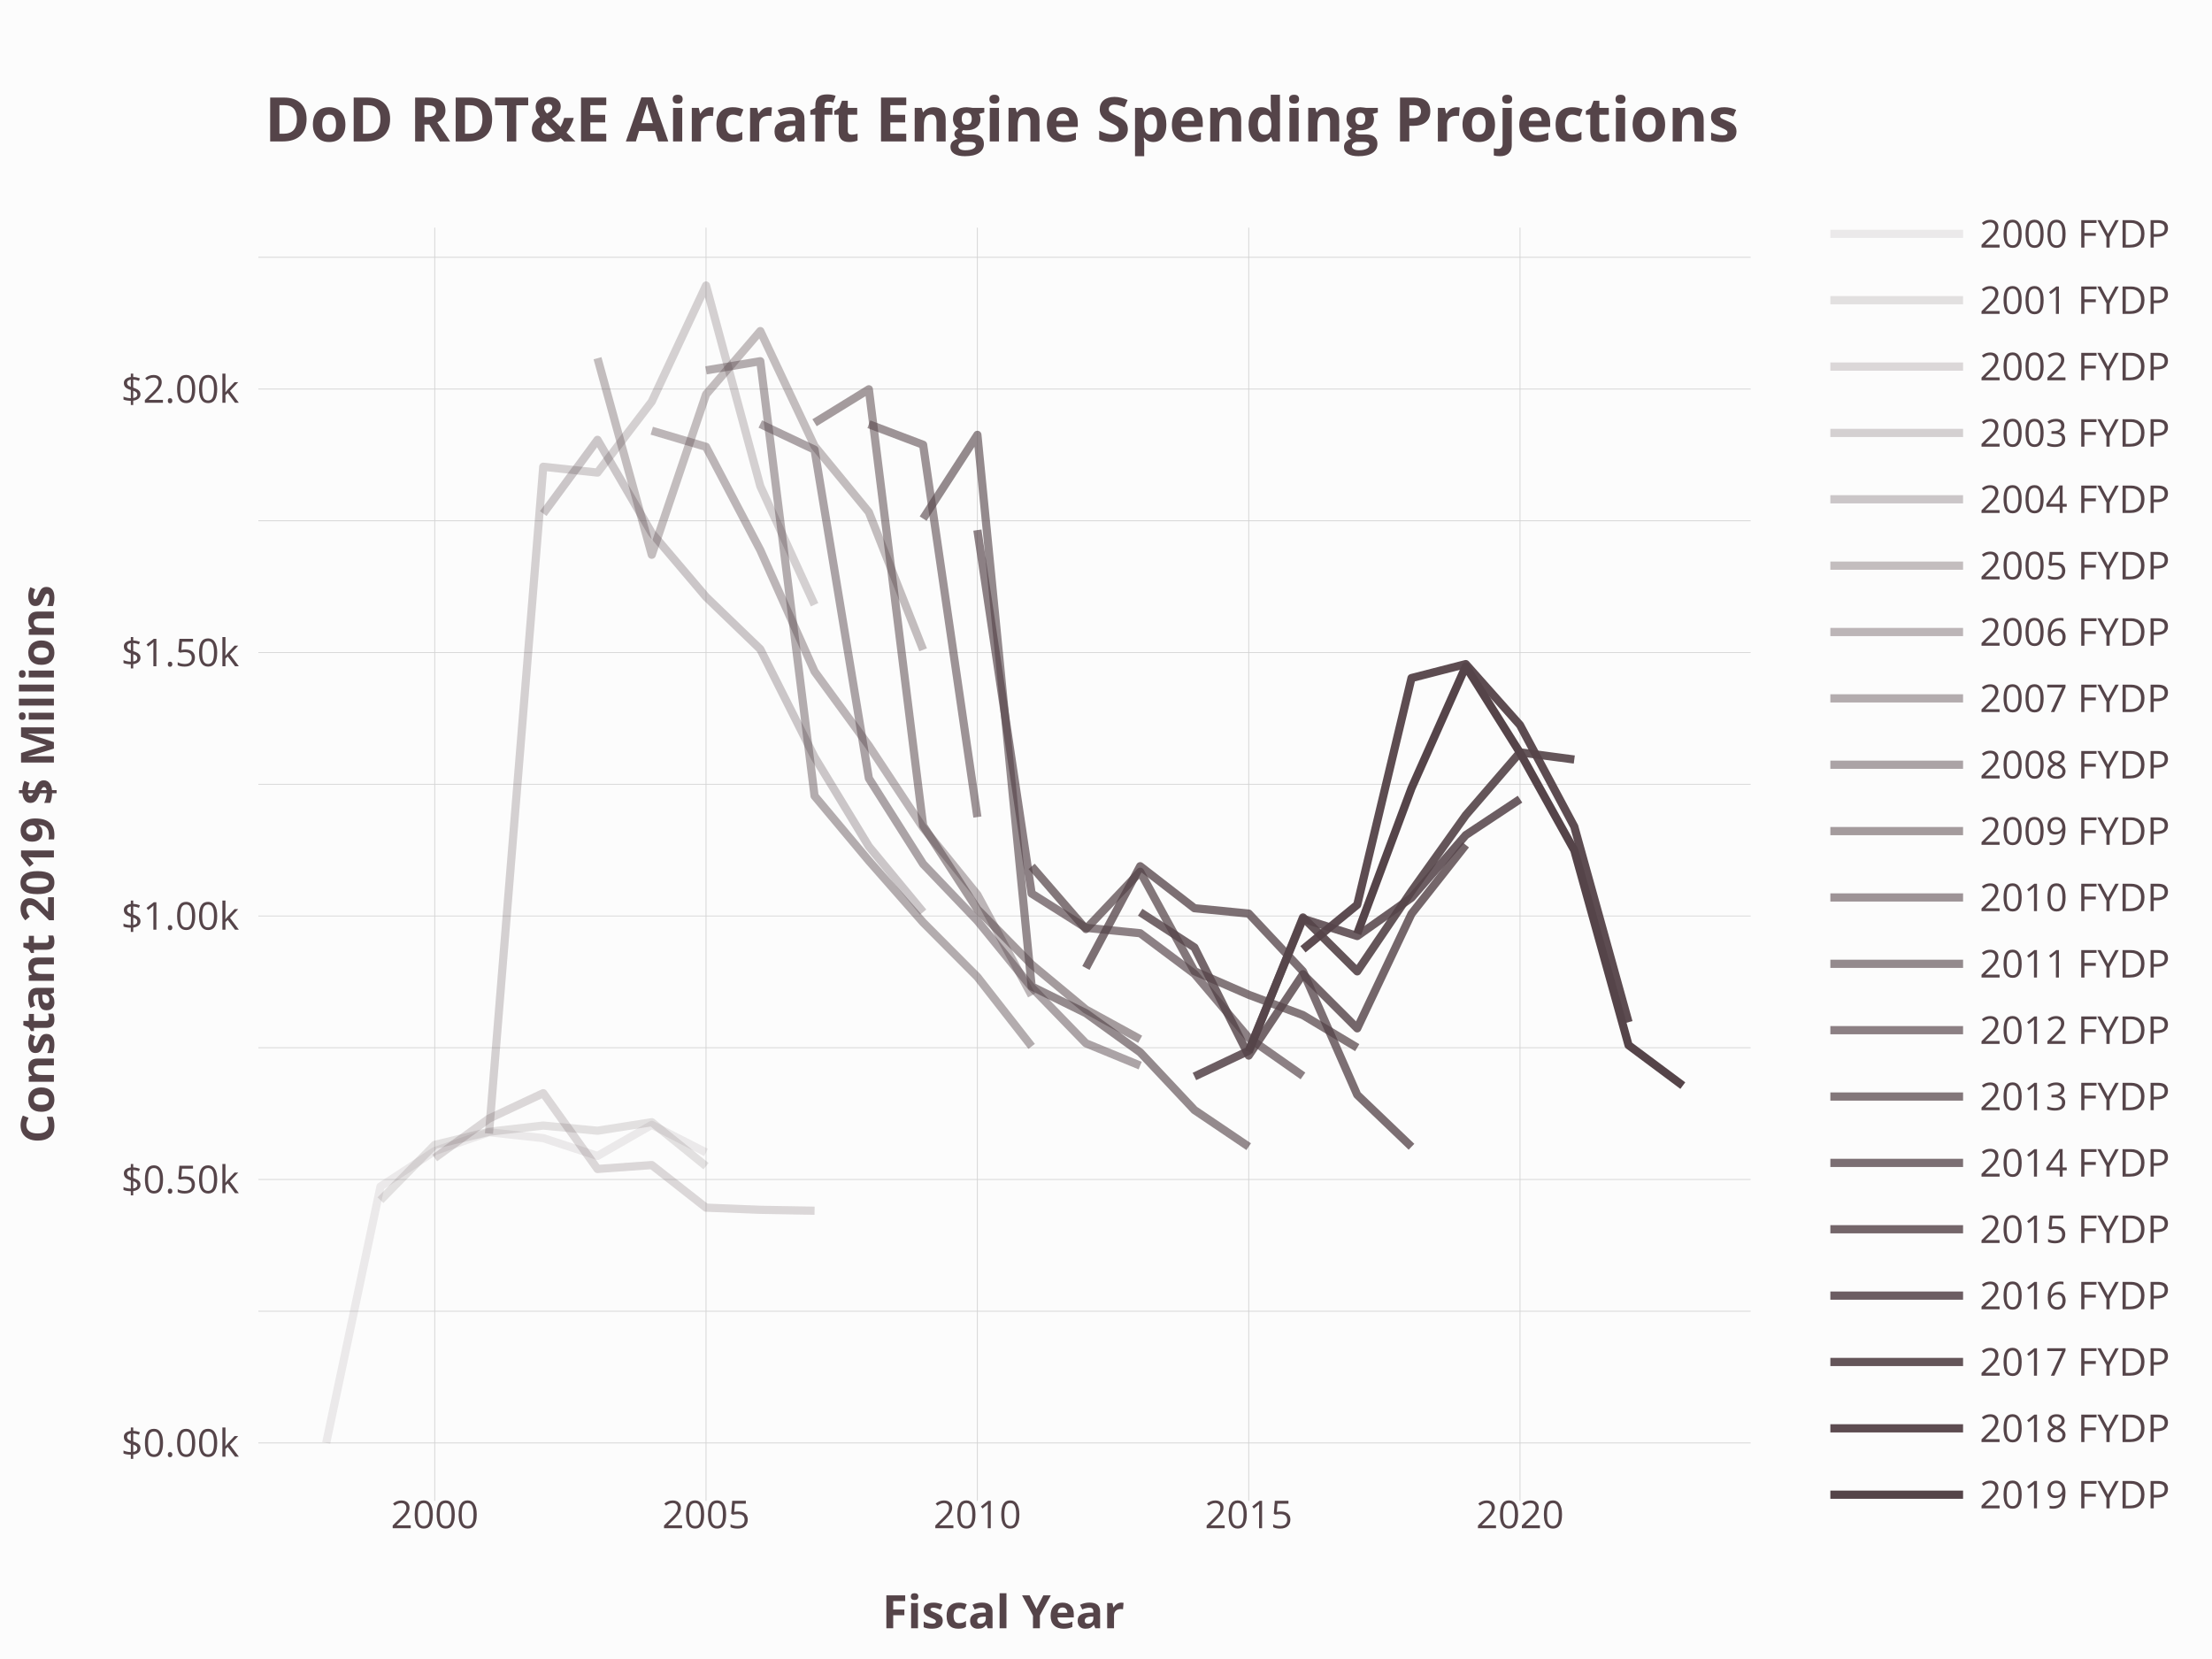
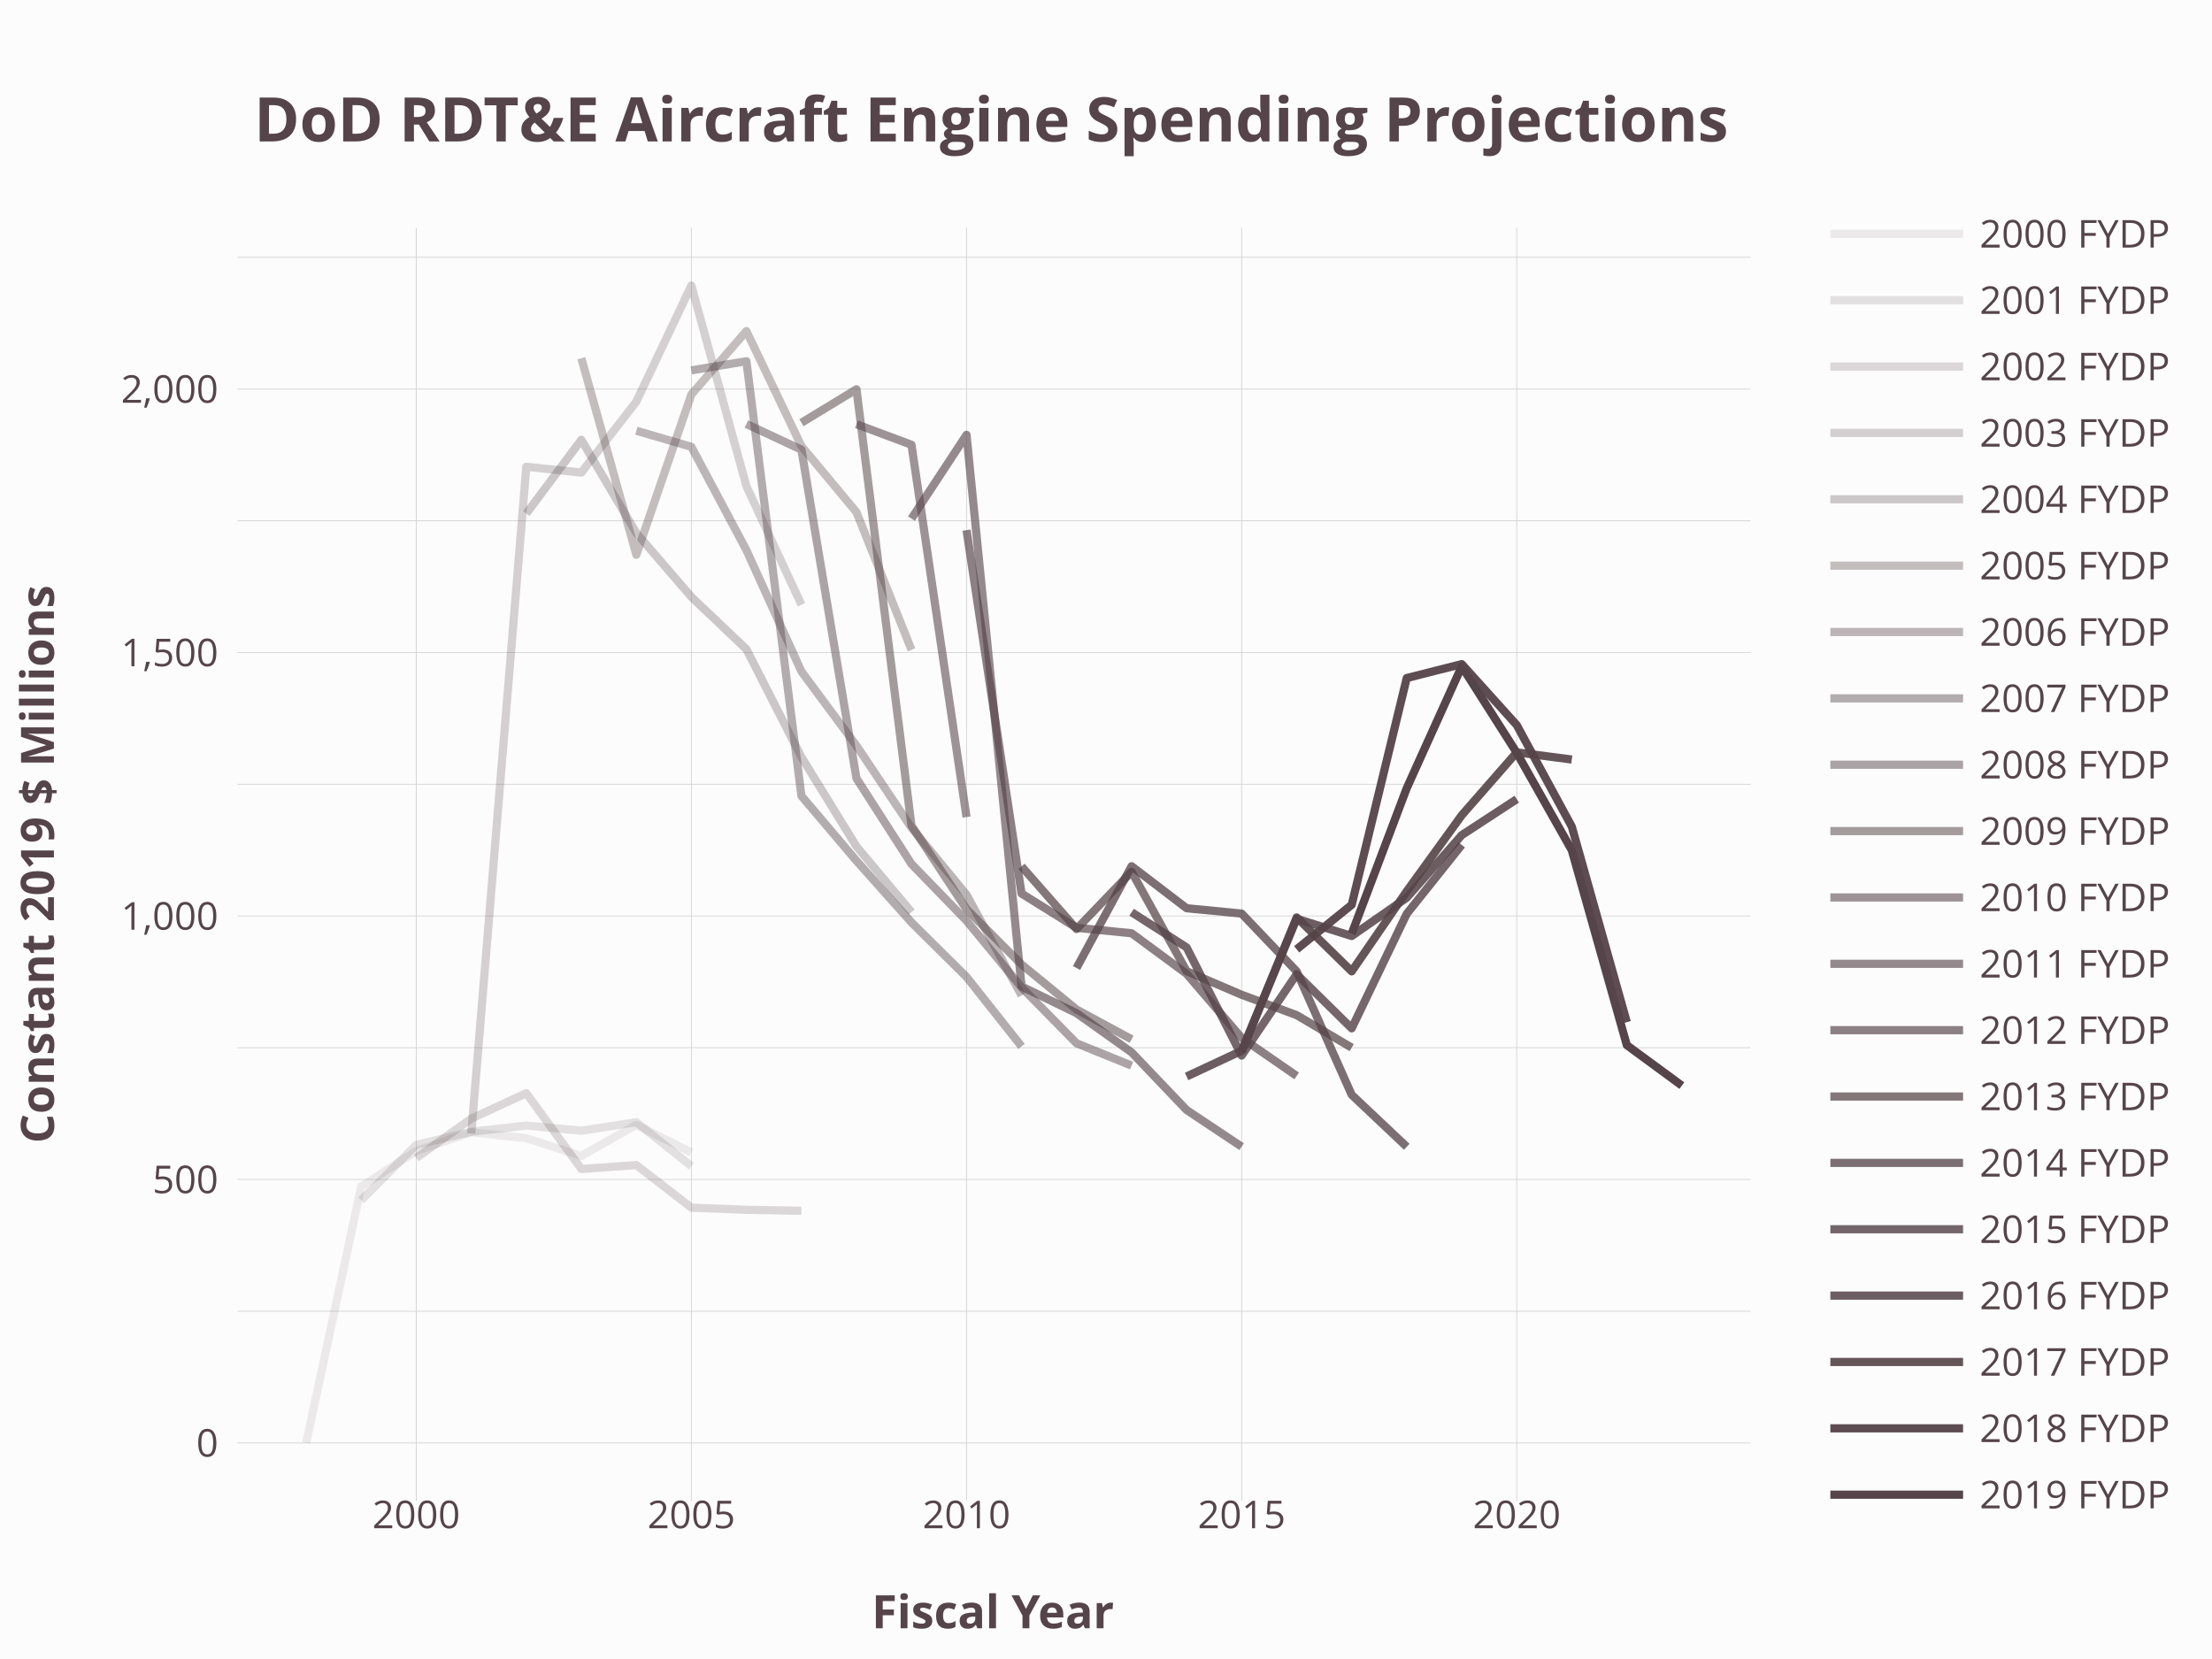
<svg xmlns="http://www.w3.org/2000/svg" viewBox="0 0 576.00 432.00">
  <defs>
    <style type="text/css">
    line, polyline, path, rect, circle {
      fill: none;
      stroke: #000000;
      stroke-linecap: round;
      stroke-linejoin: round;
      stroke-miterlimit: 10.00;
    }
  </style>
  </defs>
  <rect width="100%" height="100%" style="stroke: none; fill: #FFFFFF;" />
  <rect x="0.00" y="0.00" width="576.00" height="432.00" style="stroke-width: 1.07; stroke: #FCFCFC; fill: #FCFCFC;" />
  <defs>
-     <clipPath id="cpNjcuMjc5N3w0NTUuODYyfDM5MC44MTF8NTkuMjgzMQ==">
-       <rect x="67.28" y="59.28" width="388.58" height="331.53" />
+     <clipPath id="cpNjEuODIwN3w0NTUuODYyfDM5MC44MTF8NTkuMjgzMQ==">
+       <rect x="61.82" y="59.28" width="394.04" height="331.53" />
    </clipPath>
  </defs>
-   <rect x="67.28" y="59.28" width="388.58" height="331.53" style="stroke-width: 1.07; stroke: #FCFCFC; fill: #FCFCFC;" clip-path="url(#cpNjcuMjc5N3w0NTUuODYyfDM5MC44MTF8NTkuMjgzMQ==)" />
-   <polyline points="67.28,341.44 455.86,341.44 " style="stroke-width: 0.21; stroke: #D3D3D3; stroke-linecap: butt;" clip-path="url(#cpNjcuMjc5N3w0NTUuODYyfDM5MC44MTF8NTkuMjgzMQ==)" />
-   <polyline points="67.28,272.83 455.86,272.83 " style="stroke-width: 0.21; stroke: #D3D3D3; stroke-linecap: butt;" clip-path="url(#cpNjcuMjc5N3w0NTUuODYyfDM5MC44MTF8NTkuMjgzMQ==)" />
-   <polyline points="67.28,204.22 455.86,204.22 " style="stroke-width: 0.21; stroke: #D3D3D3; stroke-linecap: butt;" clip-path="url(#cpNjcuMjc5N3w0NTUuODYyfDM5MC44MTF8NTkuMjgzMQ==)" />
-   <polyline points="67.28,135.61 455.86,135.61 " style="stroke-width: 0.21; stroke: #D3D3D3; stroke-linecap: butt;" clip-path="url(#cpNjcuMjc5N3w0NTUuODYyfDM5MC44MTF8NTkuMjgzMQ==)" />
-   <polyline points="67.28,67.00 455.86,67.00 " style="stroke-width: 0.21; stroke: #D3D3D3; stroke-linecap: butt;" clip-path="url(#cpNjcuMjc5N3w0NTUuODYyfDM5MC44MTF8NTkuMjgzMQ==)" />
-   <polyline points="67.28,375.74 455.86,375.74 " style="stroke-width: 0.21; stroke: #D3D3D3; stroke-linecap: butt;" clip-path="url(#cpNjcuMjc5N3w0NTUuODYyfDM5MC44MTF8NTkuMjgzMQ==)" />
-   <polyline points="67.28,307.13 455.86,307.13 " style="stroke-width: 0.21; stroke: #D3D3D3; stroke-linecap: butt;" clip-path="url(#cpNjcuMjc5N3w0NTUuODYyfDM5MC44MTF8NTkuMjgzMQ==)" />
-   <polyline points="67.28,238.52 455.86,238.52 " style="stroke-width: 0.21; stroke: #D3D3D3; stroke-linecap: butt;" clip-path="url(#cpNjcuMjc5N3w0NTUuODYyfDM5MC44MTF8NTkuMjgzMQ==)" />
-   <polyline points="67.28,169.92 455.86,169.92 " style="stroke-width: 0.21; stroke: #D3D3D3; stroke-linecap: butt;" clip-path="url(#cpNjcuMjc5N3w0NTUuODYyfDM5MC44MTF8NTkuMjgzMQ==)" />
-   <polyline points="67.28,101.31 455.86,101.31 " style="stroke-width: 0.21; stroke: #D3D3D3; stroke-linecap: butt;" clip-path="url(#cpNjcuMjc5N3w0NTUuODYyfDM5MC44MTF8NTkuMjgzMQ==)" />
-   <polyline points="113.20,390.81 113.20,59.28 " style="stroke-width: 0.21; stroke: #D3D3D3; stroke-linecap: butt;" clip-path="url(#cpNjcuMjc5N3w0NTUuODYyfDM5MC44MTF8NTkuMjgzMQ==)" />
-   <polyline points="183.85,390.81 183.85,59.28 " style="stroke-width: 0.21; stroke: #D3D3D3; stroke-linecap: butt;" clip-path="url(#cpNjcuMjc5N3w0NTUuODYyfDM5MC44MTF8NTkuMjgzMQ==)" />
-   <polyline points="254.51,390.81 254.51,59.28 " style="stroke-width: 0.21; stroke: #D3D3D3; stroke-linecap: butt;" clip-path="url(#cpNjcuMjc5N3w0NTUuODYyfDM5MC44MTF8NTkuMjgzMQ==)" />
-   <polyline points="325.16,390.81 325.16,59.28 " style="stroke-width: 0.21; stroke: #D3D3D3; stroke-linecap: butt;" clip-path="url(#cpNjcuMjc5N3w0NTUuODYyfDM5MC44MTF8NTkuMjgzMQ==)" />
-   <polyline points="395.81,390.81 395.81,59.28 " style="stroke-width: 0.21; stroke: #D3D3D3; stroke-linecap: butt;" clip-path="url(#cpNjcuMjc5N3w0NTUuODYyfDM5MC44MTF8NTkuMjgzMQ==)" />
-   <polyline points="84.94,375.74 99.07,308.98 113.20,299.72 127.33,294.83 141.46,296.37 155.59,301.00 169.72,292.90 183.85,300.09 " style="stroke-width: 2.13; stroke: #554449; stroke-opacity: 0.10; stroke-linecap: butt;" clip-path="url(#cpNjcuMjc5N3w0NTUuODYyfDM5MC44MTF8NTkuMjgzMQ==)" />
-   <polyline points="99.07,312.53 113.20,298.12 127.33,294.71 141.46,293.09 155.59,294.44 169.72,292.22 183.85,303.67 " style="stroke-width: 2.13; stroke: #554449; stroke-opacity: 0.15; stroke-linecap: butt;" clip-path="url(#cpNjcuMjc5N3w0NTUuODYyfDM5MC44MTF8NTkuMjgzMQ==)" />
-   <polyline points="113.20,301.53 127.33,291.28 141.46,284.66 155.59,304.40 169.72,303.38 183.85,314.47 197.98,315.03 212.11,315.27 " style="stroke-width: 2.13; stroke: #554449; stroke-opacity: 0.20; stroke-linecap: butt;" clip-path="url(#cpNjcuMjc5N3w0NTUuODYyfDM5MC44MTF8NTkuMjgzMQ==)" />
-   <polyline points="127.33,295.18 141.46,121.54 155.59,123.06 169.72,104.57 183.85,74.35 197.98,126.59 212.11,157.47 " style="stroke-width: 2.13; stroke: #554449; stroke-opacity: 0.24; stroke-linecap: butt;" clip-path="url(#cpNjcuMjc5N3w0NTUuODYyfDM5MC44MTF8NTkuMjgzMQ==)" />
-   <polyline points="141.46,133.73 155.59,114.53 169.72,138.80 183.85,155.43 197.98,169.05 212.11,197.14 226.25,220.41 240.38,237.51 " style="stroke-width: 2.13; stroke: #554449; stroke-opacity: 0.29; stroke-linecap: butt;" clip-path="url(#cpNjcuMjc5N3w0NTUuODYyfDM5MC44MTF8NTkuMjgzMQ==)" />
-   <polyline points="155.59,93.28 169.72,144.46 183.85,102.70 197.98,86.21 212.11,116.16 226.25,133.37 240.38,169.21 " style="stroke-width: 2.13; stroke: #554449; stroke-opacity: 0.34; stroke-linecap: butt;" clip-path="url(#cpNjcuMjc5N3w0NTUuODYyfDM5MC44MTF8NTkuMjgzMQ==)" />
-   <polyline points="169.72,112.16 183.85,116.35 197.98,143.25 212.11,174.85 226.25,194.18 240.38,215.54 254.51,232.99 268.64,259.21 " style="stroke-width: 2.13; stroke: #554449; stroke-opacity: 0.38; stroke-linecap: butt;" clip-path="url(#cpNjcuMjc5N3w0NTUuODYyfDM5MC44MTF8NTkuMjgzMQ==)" />
-   <polyline points="183.85,96.44 197.98,94.06 212.11,207.26 226.25,224.15 240.38,240.20 254.51,254.39 268.64,272.48 " style="stroke-width: 2.13; stroke: #554449; stroke-opacity: 0.43; stroke-linecap: butt;" clip-path="url(#cpNjcuMjc5N3w0NTUuODYyfDM5MC44MTF8NTkuMjgzMQ==)" />
-   <polyline points="197.98,110.41 212.11,117.10 226.25,202.68 240.38,224.98 254.51,239.76 268.64,257.10 282.77,271.67 296.90,277.48 " style="stroke-width: 2.13; stroke: #554449; stroke-opacity: 0.48; stroke-linecap: butt;" clip-path="url(#cpNjcuMjc5N3w0NTUuODYyfDM5MC44MTF8NTkuMjgzMQ==)" />
-   <polyline points="212.11,110.08 226.25,101.37 240.38,214.99 254.51,236.77 268.64,251.15 282.77,262.88 296.90,270.63 " style="stroke-width: 2.13; stroke: #554449; stroke-opacity: 0.53; stroke-linecap: butt;" clip-path="url(#cpNjcuMjc5N3w0NTUuODYyfDM5MC44MTF8NTkuMjgzMQ==)" />
-   <polyline points="226.25,110.47 240.38,115.82 254.51,212.76 " style="stroke-width: 2.13; stroke: #554449; stroke-opacity: 0.57; stroke-linecap: butt;" clip-path="url(#cpNjcuMjc5N3w0NTUuODYyfDM5MC44MTF8NTkuMjgzMQ==)" />
-   <polyline points="240.38,135.05 254.51,113.23 268.64,256.86 282.77,263.83 296.90,274.02 311.03,289.05 325.16,298.59 " style="stroke-width: 2.13; stroke: #554449; stroke-opacity: 0.62; stroke-linecap: butt;" clip-path="url(#cpNjcuMjc5N3w0NTUuODYyfDM5MC44MTF8NTkuMjgzMQ==)" />
-   <polyline points="254.51,138.04 268.64,232.68 282.77,241.60 296.90,243.01 311.03,253.58 325.16,270.26 339.29,280.17 " style="stroke-width: 2.13; stroke: #554449; stroke-opacity: 0.67; stroke-linecap: butt;" clip-path="url(#cpNjcuMjc5N3w0NTUuODYyfDM5MC44MTF8NTkuMjgzMQ==)" />
-   <polyline points="268.64,225.61 282.77,241.92 296.90,227.00 311.03,252.89 325.16,259.04 339.29,264.34 353.42,272.81 " style="stroke-width: 2.13; stroke: #554449; stroke-opacity: 0.72; stroke-linecap: butt;" clip-path="url(#cpNjcuMjc5N3w0NTUuODYyfDM5MC44MTF8NTkuMjgzMQ==)" />
-   <polyline points="282.77,252.06 296.90,225.56 311.03,236.50 325.16,237.89 339.29,252.94 353.42,285.09 367.55,298.62 " style="stroke-width: 2.13; stroke: #554449; stroke-opacity: 0.76; stroke-linecap: butt;" clip-path="url(#cpNjcuMjc5N3w0NTUuODYyfDM5MC44MTF8NTkuMjgzMQ==)" />
-   <polyline points="296.90,237.54 311.03,246.71 325.16,274.87 339.29,253.68 353.42,267.78 367.55,237.96 381.68,220.01 " style="stroke-width: 2.13; stroke: #554449; stroke-opacity: 0.81; stroke-linecap: butt;" clip-path="url(#cpNjcuMjc5N3w0NTUuODYyfDM5MC44MTF8NTkuMjgzMQ==)" />
-   <polyline points="311.03,280.31 325.16,273.62 339.29,239.24 353.42,243.74 367.55,233.76 381.68,217.46 395.81,208.10 " style="stroke-width: 2.13; stroke: #554449; stroke-opacity: 0.86; stroke-linecap: butt;" clip-path="url(#cpNjcuMjc5N3w0NTUuODYyfDM5MC44MTF8NTkuMjgzMQ==)" />
-   <polyline points="325.16,273.88 339.29,238.90 353.42,252.94 367.55,232.08 381.68,212.28 395.81,195.91 409.94,197.78 " style="stroke-width: 2.13; stroke: #554449; stroke-opacity: 0.91; stroke-linecap: butt;" clip-path="url(#cpNjcuMjc5N3w0NTUuODYyfDM5MC44MTF8NTkuMjgzMQ==)" />
-   <polyline points="339.29,247.19 353.42,235.60 367.55,176.56 381.68,172.93 395.81,188.81 409.94,215.25 424.07,266.17 " style="stroke-width: 2.13; stroke: #554449; stroke-opacity: 0.95; stroke-linecap: butt;" clip-path="url(#cpNjcuMjc5N3w0NTUuODYyfDM5MC44MTF8NTkuMjgzMQ==)" />
-   <polyline points="353.42,243.14 367.55,205.24 381.68,173.52 395.81,196.02 409.94,221.40 424.07,272.16 438.20,282.69 " style="stroke-width: 2.13; stroke: #554449; stroke-linecap: butt;" clip-path="url(#cpNjcuMjc5N3w0NTUuODYyfDM5MC44MTF8NTkuMjgzMQ==)" />
+   <rect x="61.82" y="59.28" width="394.04" height="331.53" style="stroke-width: 1.07; stroke: #FCFCFC; fill: #FCFCFC;" clip-path="url(#cpNjEuODIwN3w0NTUuODYyfDM5MC44MTF8NTkuMjgzMQ==)" />
+   <polyline points="61.82,341.44 455.86,341.44 " style="stroke-width: 0.21; stroke: #D3D3D3; stroke-linecap: butt;" clip-path="url(#cpNjEuODIwN3w0NTUuODYyfDM5MC44MTF8NTkuMjgzMQ==)" />
+   <polyline points="61.82,272.83 455.86,272.83 " style="stroke-width: 0.21; stroke: #D3D3D3; stroke-linecap: butt;" clip-path="url(#cpNjEuODIwN3w0NTUuODYyfDM5MC44MTF8NTkuMjgzMQ==)" />
+   <polyline points="61.82,204.22 455.86,204.22 " style="stroke-width: 0.21; stroke: #D3D3D3; stroke-linecap: butt;" clip-path="url(#cpNjEuODIwN3w0NTUuODYyfDM5MC44MTF8NTkuMjgzMQ==)" />
+   <polyline points="61.82,135.61 455.86,135.61 " style="stroke-width: 0.21; stroke: #D3D3D3; stroke-linecap: butt;" clip-path="url(#cpNjEuODIwN3w0NTUuODYyfDM5MC44MTF8NTkuMjgzMQ==)" />
+   <polyline points="61.82,67.00 455.86,67.00 " style="stroke-width: 0.21; stroke: #D3D3D3; stroke-linecap: butt;" clip-path="url(#cpNjEuODIwN3w0NTUuODYyfDM5MC44MTF8NTkuMjgzMQ==)" />
+   <polyline points="61.82,375.74 455.86,375.74 " style="stroke-width: 0.21; stroke: #D3D3D3; stroke-linecap: butt;" clip-path="url(#cpNjEuODIwN3w0NTUuODYyfDM5MC44MTF8NTkuMjgzMQ==)" />
+   <polyline points="61.82,307.13 455.86,307.13 " style="stroke-width: 0.21; stroke: #D3D3D3; stroke-linecap: butt;" clip-path="url(#cpNjEuODIwN3w0NTUuODYyfDM5MC44MTF8NTkuMjgzMQ==)" />
+   <polyline points="61.82,238.52 455.86,238.52 " style="stroke-width: 0.21; stroke: #D3D3D3; stroke-linecap: butt;" clip-path="url(#cpNjEuODIwN3w0NTUuODYyfDM5MC44MTF8NTkuMjgzMQ==)" />
+   <polyline points="61.82,169.92 455.86,169.92 " style="stroke-width: 0.21; stroke: #D3D3D3; stroke-linecap: butt;" clip-path="url(#cpNjEuODIwN3w0NTUuODYyfDM5MC44MTF8NTkuMjgzMQ==)" />
+   <polyline points="61.82,101.31 455.86,101.31 " style="stroke-width: 0.21; stroke: #D3D3D3; stroke-linecap: butt;" clip-path="url(#cpNjEuODIwN3w0NTUuODYyfDM5MC44MTF8NTkuMjgzMQ==)" />
+   <polyline points="108.39,390.81 108.39,59.28 " style="stroke-width: 0.21; stroke: #D3D3D3; stroke-linecap: butt;" clip-path="url(#cpNjEuODIwN3w0NTUuODYyfDM5MC44MTF8NTkuMjgzMQ==)" />
+   <polyline points="180.03,390.81 180.03,59.28 " style="stroke-width: 0.21; stroke: #D3D3D3; stroke-linecap: butt;" clip-path="url(#cpNjEuODIwN3w0NTUuODYyfDM5MC44MTF8NTkuMjgzMQ==)" />
+   <polyline points="251.68,390.81 251.68,59.28 " style="stroke-width: 0.21; stroke: #D3D3D3; stroke-linecap: butt;" clip-path="url(#cpNjEuODIwN3w0NTUuODYyfDM5MC44MTF8NTkuMjgzMQ==)" />
+   <polyline points="323.32,390.81 323.32,59.28 " style="stroke-width: 0.21; stroke: #D3D3D3; stroke-linecap: butt;" clip-path="url(#cpNjEuODIwN3w0NTUuODYyfDM5MC44MTF8NTkuMjgzMQ==)" />
+   <polyline points="394.96,390.81 394.96,59.28 " style="stroke-width: 0.21; stroke: #D3D3D3; stroke-linecap: butt;" clip-path="url(#cpNjEuODIwN3w0NTUuODYyfDM5MC44MTF8NTkuMjgzMQ==)" />
+   <polyline points="79.73,375.74 94.06,308.98 108.39,299.72 122.72,294.83 137.05,296.37 151.38,301.00 165.70,292.90 180.03,300.09 " style="stroke-width: 2.13; stroke: #554449; stroke-opacity: 0.10; stroke-linecap: butt;" clip-path="url(#cpNjEuODIwN3w0NTUuODYyfDM5MC44MTF8NTkuMjgzMQ==)" />
+   <polyline points="94.06,312.53 108.39,298.12 122.72,294.71 137.05,293.09 151.38,294.44 165.70,292.22 180.03,303.67 " style="stroke-width: 2.13; stroke: #554449; stroke-opacity: 0.15; stroke-linecap: butt;" clip-path="url(#cpNjEuODIwN3w0NTUuODYyfDM5MC44MTF8NTkuMjgzMQ==)" />
+   <polyline points="108.39,301.53 122.72,291.28 137.05,284.66 151.38,304.40 165.70,303.38 180.03,314.47 194.36,315.03 208.69,315.27 " style="stroke-width: 2.13; stroke: #554449; stroke-opacity: 0.20; stroke-linecap: butt;" clip-path="url(#cpNjEuODIwN3w0NTUuODYyfDM5MC44MTF8NTkuMjgzMQ==)" />
+   <polyline points="122.72,295.18 137.05,121.54 151.38,123.06 165.70,104.57 180.03,74.35 194.36,126.59 208.69,157.47 " style="stroke-width: 2.13; stroke: #554449; stroke-opacity: 0.24; stroke-linecap: butt;" clip-path="url(#cpNjEuODIwN3w0NTUuODYyfDM5MC44MTF8NTkuMjgzMQ==)" />
+   <polyline points="137.05,133.73 151.38,114.53 165.70,138.80 180.03,155.43 194.36,169.05 208.69,197.14 223.02,220.41 237.35,237.51 " style="stroke-width: 2.13; stroke: #554449; stroke-opacity: 0.29; stroke-linecap: butt;" clip-path="url(#cpNjEuODIwN3w0NTUuODYyfDM5MC44MTF8NTkuMjgzMQ==)" />
+   <polyline points="151.38,93.28 165.70,144.46 180.03,102.70 194.36,86.21 208.69,116.16 223.02,133.37 237.35,169.21 " style="stroke-width: 2.13; stroke: #554449; stroke-opacity: 0.34; stroke-linecap: butt;" clip-path="url(#cpNjEuODIwN3w0NTUuODYyfDM5MC44MTF8NTkuMjgzMQ==)" />
+   <polyline points="165.70,112.16 180.03,116.35 194.36,143.25 208.69,174.85 223.02,194.18 237.35,215.54 251.68,232.99 266.01,259.21 " style="stroke-width: 2.13; stroke: #554449; stroke-opacity: 0.38; stroke-linecap: butt;" clip-path="url(#cpNjEuODIwN3w0NTUuODYyfDM5MC44MTF8NTkuMjgzMQ==)" />
+   <polyline points="180.03,96.44 194.36,94.06 208.69,207.26 223.02,224.15 237.35,240.20 251.68,254.39 266.01,272.48 " style="stroke-width: 2.13; stroke: #554449; stroke-opacity: 0.43; stroke-linecap: butt;" clip-path="url(#cpNjEuODIwN3w0NTUuODYyfDM5MC44MTF8NTkuMjgzMQ==)" />
+   <polyline points="194.36,110.41 208.69,117.10 223.02,202.68 237.35,224.98 251.68,239.76 266.01,257.10 280.33,271.67 294.66,277.48 " style="stroke-width: 2.13; stroke: #554449; stroke-opacity: 0.48; stroke-linecap: butt;" clip-path="url(#cpNjEuODIwN3w0NTUuODYyfDM5MC44MTF8NTkuMjgzMQ==)" />
+   <polyline points="208.69,110.08 223.02,101.37 237.35,214.99 251.68,236.77 266.01,251.15 280.33,262.88 294.66,270.63 " style="stroke-width: 2.13; stroke: #554449; stroke-opacity: 0.53; stroke-linecap: butt;" clip-path="url(#cpNjEuODIwN3w0NTUuODYyfDM5MC44MTF8NTkuMjgzMQ==)" />
+   <polyline points="223.02,110.47 237.35,115.82 251.68,212.76 " style="stroke-width: 2.13; stroke: #554449; stroke-opacity: 0.57; stroke-linecap: butt;" clip-path="url(#cpNjEuODIwN3w0NTUuODYyfDM5MC44MTF8NTkuMjgzMQ==)" />
+   <polyline points="237.35,135.05 251.68,113.23 266.01,256.86 280.33,263.83 294.66,274.02 308.99,289.05 323.32,298.59 " style="stroke-width: 2.13; stroke: #554449; stroke-opacity: 0.62; stroke-linecap: butt;" clip-path="url(#cpNjEuODIwN3w0NTUuODYyfDM5MC44MTF8NTkuMjgzMQ==)" />
+   <polyline points="251.68,138.04 266.01,232.68 280.33,241.60 294.66,243.01 308.99,253.58 323.32,270.26 337.65,280.17 " style="stroke-width: 2.13; stroke: #554449; stroke-opacity: 0.67; stroke-linecap: butt;" clip-path="url(#cpNjEuODIwN3w0NTUuODYyfDM5MC44MTF8NTkuMjgzMQ==)" />
+   <polyline points="266.01,225.61 280.33,241.92 294.66,227.00 308.99,252.89 323.32,259.04 337.65,264.34 351.98,272.81 " style="stroke-width: 2.13; stroke: #554449; stroke-opacity: 0.72; stroke-linecap: butt;" clip-path="url(#cpNjEuODIwN3w0NTUuODYyfDM5MC44MTF8NTkuMjgzMQ==)" />
+   <polyline points="280.33,252.06 294.66,225.56 308.99,236.50 323.32,237.89 337.65,252.94 351.98,285.09 366.31,298.62 " style="stroke-width: 2.13; stroke: #554449; stroke-opacity: 0.76; stroke-linecap: butt;" clip-path="url(#cpNjEuODIwN3w0NTUuODYyfDM5MC44MTF8NTkuMjgzMQ==)" />
+   <polyline points="294.66,237.54 308.99,246.71 323.32,274.87 337.65,253.68 351.98,267.78 366.31,237.96 380.64,220.01 " style="stroke-width: 2.13; stroke: #554449; stroke-opacity: 0.81; stroke-linecap: butt;" clip-path="url(#cpNjEuODIwN3w0NTUuODYyfDM5MC44MTF8NTkuMjgzMQ==)" />
+   <polyline points="308.99,280.31 323.32,273.62 337.65,239.24 351.98,243.74 366.31,233.76 380.64,217.46 394.96,208.10 " style="stroke-width: 2.13; stroke: #554449; stroke-opacity: 0.86; stroke-linecap: butt;" clip-path="url(#cpNjEuODIwN3w0NTUuODYyfDM5MC44MTF8NTkuMjgzMQ==)" />
+   <polyline points="323.32,273.88 337.65,238.90 351.98,252.94 366.31,232.08 380.64,212.28 394.96,195.91 409.29,197.78 " style="stroke-width: 2.13; stroke: #554449; stroke-opacity: 0.91; stroke-linecap: butt;" clip-path="url(#cpNjEuODIwN3w0NTUuODYyfDM5MC44MTF8NTkuMjgzMQ==)" />
+   <polyline points="337.65,247.19 351.98,235.60 366.31,176.56 380.64,172.93 394.96,188.81 409.29,215.25 423.62,266.17 " style="stroke-width: 2.13; stroke: #554449; stroke-opacity: 0.95; stroke-linecap: butt;" clip-path="url(#cpNjEuODIwN3w0NTUuODYyfDM5MC44MTF8NTkuMjgzMQ==)" />
+   <polyline points="351.98,243.14 366.31,205.24 380.64,173.52 394.96,196.02 409.29,221.40 423.62,272.16 437.95,282.69 " style="stroke-width: 2.13; stroke: #554449; stroke-linecap: butt;" clip-path="url(#cpNjEuODIwN3w0NTUuODYyfDM5MC44MTF8NTkuMjgzMQ==)" />
  <defs>
    <clipPath id="cpMHw1NzZ8NDMyfDA=">
      <rect x="0.00" y="0.00" width="576.00" height="432.00" />
    </clipPath>
  </defs>
  <g clip-path="url(#cpMHw1NzZ8NDMyfDA=)">
-     <text x="31.52" y="379.31" style="font-size: 10.00px; fill: #554449; font-family: Open Sans;" textLength="30.78px" lengthAdjust="spacingAndGlyphs">$0.00k</text>
-   </g>
-   <g clip-path="url(#cpMHw1NzZ8NDMyfDA=)">
-     <text x="31.52" y="310.70" style="font-size: 10.00px; fill: #554449; font-family: Open Sans;" textLength="30.78px" lengthAdjust="spacingAndGlyphs">$0.50k</text>
-   </g>
-   <g clip-path="url(#cpMHw1NzZ8NDMyfDA=)">
-     <text x="31.52" y="242.09" style="font-size: 10.00px; fill: #554449; font-family: Open Sans;" textLength="30.78px" lengthAdjust="spacingAndGlyphs">$1.00k</text>
-   </g>
-   <g clip-path="url(#cpMHw1NzZ8NDMyfDA=)">
-     <text x="31.52" y="173.49" style="font-size: 10.00px; fill: #554449; font-family: Open Sans;" textLength="30.78px" lengthAdjust="spacingAndGlyphs">$1.50k</text>
-   </g>
-   <g clip-path="url(#cpMHw1NzZ8NDMyfDA=)">
-     <text x="31.52" y="104.88" style="font-size: 10.00px; fill: #554449; font-family: Open Sans;" textLength="30.78px" lengthAdjust="spacingAndGlyphs">$2.00k</text>
-   </g>
-   <polyline points="67.28,375.74 67.28,375.74 " style="stroke-width: 1.07; stroke: #333333; stroke-linecap: butt;" clip-path="url(#cpMHw1NzZ8NDMyfDA=)" />
-   <polyline points="67.28,307.13 67.28,307.13 " style="stroke-width: 1.07; stroke: #333333; stroke-linecap: butt;" clip-path="url(#cpMHw1NzZ8NDMyfDA=)" />
-   <polyline points="67.28,238.52 67.28,238.52 " style="stroke-width: 1.07; stroke: #333333; stroke-linecap: butt;" clip-path="url(#cpMHw1NzZ8NDMyfDA=)" />
-   <polyline points="67.28,169.92 67.28,169.92 " style="stroke-width: 1.07; stroke: #333333; stroke-linecap: butt;" clip-path="url(#cpMHw1NzZ8NDMyfDA=)" />
-   <polyline points="67.28,101.31 67.28,101.31 " style="stroke-width: 1.07; stroke: #333333; stroke-linecap: butt;" clip-path="url(#cpMHw1NzZ8NDMyfDA=)" />
-   <polyline points="113.20,390.81 113.20,390.81 " style="stroke-width: 1.07; stroke: #333333; stroke-linecap: butt;" clip-path="url(#cpMHw1NzZ8NDMyfDA=)" />
-   <polyline points="183.85,390.81 183.85,390.81 " style="stroke-width: 1.07; stroke: #333333; stroke-linecap: butt;" clip-path="url(#cpMHw1NzZ8NDMyfDA=)" />
-   <polyline points="254.51,390.81 254.51,390.81 " style="stroke-width: 1.07; stroke: #333333; stroke-linecap: butt;" clip-path="url(#cpMHw1NzZ8NDMyfDA=)" />
-   <polyline points="325.16,390.81 325.16,390.81 " style="stroke-width: 1.07; stroke: #333333; stroke-linecap: butt;" clip-path="url(#cpMHw1NzZ8NDMyfDA=)" />
-   <polyline points="395.81,390.81 395.81,390.81 " style="stroke-width: 1.07; stroke: #333333; stroke-linecap: butt;" clip-path="url(#cpMHw1NzZ8NDMyfDA=)" />
-   <g clip-path="url(#cpMHw1NzZ8NDMyfDA=)">
-     <text x="101.77" y="397.95" style="font-size: 10.00px; fill: #554449; font-family: Open Sans;" textLength="22.87px" lengthAdjust="spacingAndGlyphs">2000</text>
-   </g>
-   <g clip-path="url(#cpMHw1NzZ8NDMyfDA=)">
-     <text x="172.42" y="397.95" style="font-size: 10.00px; fill: #554449; font-family: Open Sans;" textLength="22.87px" lengthAdjust="spacingAndGlyphs">2005</text>
-   </g>
-   <g clip-path="url(#cpMHw1NzZ8NDMyfDA=)">
-     <text x="243.07" y="397.95" style="font-size: 10.00px; fill: #554449; font-family: Open Sans;" textLength="22.87px" lengthAdjust="spacingAndGlyphs">2010</text>
-   </g>
-   <g clip-path="url(#cpMHw1NzZ8NDMyfDA=)">
-     <text x="313.72" y="397.95" style="font-size: 10.00px; fill: #554449; font-family: Open Sans;" textLength="22.87px" lengthAdjust="spacingAndGlyphs">2015</text>
-   </g>
-   <g clip-path="url(#cpMHw1NzZ8NDMyfDA=)">
-     <text x="384.37" y="397.95" style="font-size: 10.00px; fill: #554449; font-family: Open Sans;" textLength="22.87px" lengthAdjust="spacingAndGlyphs">2020</text>
-   </g>
-   <g clip-path="url(#cpMHw1NzZ8NDMyfDA=)">
-     <text x="229.73" y="423.99" style="font-size: 12.00px; font-weight: bold; fill: #554449; font-family: Open Sans;" textLength="63.69px" lengthAdjust="spacingAndGlyphs">Fiscal Year</text>
+     <text x="51.12" y="379.31" style="font-size: 10.00px; fill: #554449; font-family: Open Sans;" textLength="5.72px" lengthAdjust="spacingAndGlyphs">0</text>
+   </g>
+   <g clip-path="url(#cpMHw1NzZ8NDMyfDA=)">
+     <text x="39.69" y="310.70" style="font-size: 10.00px; fill: #554449; font-family: Open Sans;" textLength="17.15px" lengthAdjust="spacingAndGlyphs">500</text>
+   </g>
+   <g clip-path="url(#cpMHw1NzZ8NDMyfDA=)">
+     <text x="31.52" y="242.09" style="font-size: 10.00px; fill: #554449; font-family: Open Sans;" textLength="25.32px" lengthAdjust="spacingAndGlyphs">1,000</text>
+   </g>
+   <g clip-path="url(#cpMHw1NzZ8NDMyfDA=)">
+     <text x="31.52" y="173.49" style="font-size: 10.00px; fill: #554449; font-family: Open Sans;" textLength="25.32px" lengthAdjust="spacingAndGlyphs">1,500</text>
+   </g>
+   <g clip-path="url(#cpMHw1NzZ8NDMyfDA=)">
+     <text x="31.52" y="104.88" style="font-size: 10.00px; fill: #554449; font-family: Open Sans;" textLength="25.32px" lengthAdjust="spacingAndGlyphs">2,000</text>
+   </g>
+   <polyline points="61.82,375.74 61.82,375.74 " style="stroke-width: 1.07; stroke: #333333; stroke-linecap: butt;" clip-path="url(#cpMHw1NzZ8NDMyfDA=)" />
+   <polyline points="61.82,307.13 61.82,307.13 " style="stroke-width: 1.07; stroke: #333333; stroke-linecap: butt;" clip-path="url(#cpMHw1NzZ8NDMyfDA=)" />
+   <polyline points="61.82,238.52 61.82,238.52 " style="stroke-width: 1.07; stroke: #333333; stroke-linecap: butt;" clip-path="url(#cpMHw1NzZ8NDMyfDA=)" />
+   <polyline points="61.82,169.92 61.82,169.92 " style="stroke-width: 1.07; stroke: #333333; stroke-linecap: butt;" clip-path="url(#cpMHw1NzZ8NDMyfDA=)" />
+   <polyline points="61.82,101.31 61.82,101.31 " style="stroke-width: 1.07; stroke: #333333; stroke-linecap: butt;" clip-path="url(#cpMHw1NzZ8NDMyfDA=)" />
+   <polyline points="108.39,390.81 108.39,390.81 " style="stroke-width: 1.07; stroke: #333333; stroke-linecap: butt;" clip-path="url(#cpMHw1NzZ8NDMyfDA=)" />
+   <polyline points="180.03,390.81 180.03,390.81 " style="stroke-width: 1.07; stroke: #333333; stroke-linecap: butt;" clip-path="url(#cpMHw1NzZ8NDMyfDA=)" />
+   <polyline points="251.68,390.81 251.68,390.81 " style="stroke-width: 1.07; stroke: #333333; stroke-linecap: butt;" clip-path="url(#cpMHw1NzZ8NDMyfDA=)" />
+   <polyline points="323.32,390.81 323.32,390.81 " style="stroke-width: 1.07; stroke: #333333; stroke-linecap: butt;" clip-path="url(#cpMHw1NzZ8NDMyfDA=)" />
+   <polyline points="394.96,390.81 394.96,390.81 " style="stroke-width: 1.07; stroke: #333333; stroke-linecap: butt;" clip-path="url(#cpMHw1NzZ8NDMyfDA=)" />
+   <g clip-path="url(#cpMHw1NzZ8NDMyfDA=)">
+     <text x="96.95" y="397.95" style="font-size: 10.00px; fill: #554449; font-family: Open Sans;" textLength="22.87px" lengthAdjust="spacingAndGlyphs">2000</text>
+   </g>
+   <g clip-path="url(#cpMHw1NzZ8NDMyfDA=)">
+     <text x="168.60" y="397.95" style="font-size: 10.00px; fill: #554449; font-family: Open Sans;" textLength="22.87px" lengthAdjust="spacingAndGlyphs">2005</text>
+   </g>
+   <g clip-path="url(#cpMHw1NzZ8NDMyfDA=)">
+     <text x="240.24" y="397.95" style="font-size: 10.00px; fill: #554449; font-family: Open Sans;" textLength="22.87px" lengthAdjust="spacingAndGlyphs">2010</text>
+   </g>
+   <g clip-path="url(#cpMHw1NzZ8NDMyfDA=)">
+     <text x="311.89" y="397.95" style="font-size: 10.00px; fill: #554449; font-family: Open Sans;" textLength="22.87px" lengthAdjust="spacingAndGlyphs">2015</text>
+   </g>
+   <g clip-path="url(#cpMHw1NzZ8NDMyfDA=)">
+     <text x="383.53" y="397.95" style="font-size: 10.00px; fill: #554449; font-family: Open Sans;" textLength="22.87px" lengthAdjust="spacingAndGlyphs">2020</text>
+   </g>
+   <g clip-path="url(#cpMHw1NzZ8NDMyfDA=)">
+     <text x="227.00" y="423.99" style="font-size: 12.00px; font-weight: bold; fill: #554449; font-family: Open Sans;" textLength="63.69px" lengthAdjust="spacingAndGlyphs">Fiscal Year</text>
  </g>
  <g clip-path="url(#cpMHw1NzZ8NDMyfDA=)">
    <text transform="translate(14.04,297.71) rotate(-90)" style="font-size: 12.00px; font-weight: bold; fill: #554449; font-family: Open Sans;" textLength="145.32px" lengthAdjust="spacingAndGlyphs">Constant 2019 $ Millions</text>
  </g>
  <rect x="466.82" y="46.77" width="103.70" height="356.56" style="stroke-width: 1.07; stroke: none; fill: #FCFCFC;" clip-path="url(#cpMHw1NzZ8NDMyfDA=)" />
  <rect x="472.30" y="52.25" width="43.20" height="17.28" style="stroke-width: 1.07; stroke: #FCFCFC; fill: #FCFCFC;" clip-path="url(#cpMHw1NzZ8NDMyfDA=)" />
  <line x1="476.62" y1="60.89" x2="511.18" y2="60.89" style="stroke-width: 2.13; stroke: #554449; stroke-opacity: 0.10; stroke-linecap: butt;" clip-path="url(#cpMHw1NzZ8NDMyfDA=)" />
  <rect x="472.30" y="69.53" width="43.20" height="17.28" style="stroke-width: 1.07; stroke: #FCFCFC; fill: #FCFCFC;" clip-path="url(#cpMHw1NzZ8NDMyfDA=)" />
  <line x1="476.62" y1="78.17" x2="511.18" y2="78.17" style="stroke-width: 2.13; stroke: #554449; stroke-opacity: 0.15; stroke-linecap: butt;" clip-path="url(#cpMHw1NzZ8NDMyfDA=)" />
  <rect x="472.30" y="86.81" width="43.20" height="17.28" style="stroke-width: 1.07; stroke: #FCFCFC; fill: #FCFCFC;" clip-path="url(#cpMHw1NzZ8NDMyfDA=)" />
  <line x1="476.62" y1="95.45" x2="511.18" y2="95.45" style="stroke-width: 2.13; stroke: #554449; stroke-opacity: 0.20; stroke-linecap: butt;" clip-path="url(#cpMHw1NzZ8NDMyfDA=)" />
  <rect x="472.30" y="104.09" width="43.20" height="17.28" style="stroke-width: 1.07; stroke: #FCFCFC; fill: #FCFCFC;" clip-path="url(#cpMHw1NzZ8NDMyfDA=)" />
  <line x1="476.62" y1="112.73" x2="511.18" y2="112.73" style="stroke-width: 2.13; stroke: #554449; stroke-opacity: 0.24; stroke-linecap: butt;" clip-path="url(#cpMHw1NzZ8NDMyfDA=)" />
  <rect x="472.30" y="121.37" width="43.20" height="17.28" style="stroke-width: 1.07; stroke: #FCFCFC; fill: #FCFCFC;" clip-path="url(#cpMHw1NzZ8NDMyfDA=)" />
  <line x1="476.62" y1="130.01" x2="511.18" y2="130.01" style="stroke-width: 2.13; stroke: #554449; stroke-opacity: 0.29; stroke-linecap: butt;" clip-path="url(#cpMHw1NzZ8NDMyfDA=)" />
  <rect x="472.30" y="138.65" width="43.20" height="17.28" style="stroke-width: 1.07; stroke: #FCFCFC; fill: #FCFCFC;" clip-path="url(#cpMHw1NzZ8NDMyfDA=)" />
  <line x1="476.62" y1="147.29" x2="511.18" y2="147.29" style="stroke-width: 2.13; stroke: #554449; stroke-opacity: 0.34; stroke-linecap: butt;" clip-path="url(#cpMHw1NzZ8NDMyfDA=)" />
  <rect x="472.30" y="155.93" width="43.20" height="17.28" style="stroke-width: 1.07; stroke: #FCFCFC; fill: #FCFCFC;" clip-path="url(#cpMHw1NzZ8NDMyfDA=)" />
  <line x1="476.62" y1="164.57" x2="511.18" y2="164.57" style="stroke-width: 2.13; stroke: #554449; stroke-opacity: 0.38; stroke-linecap: butt;" clip-path="url(#cpMHw1NzZ8NDMyfDA=)" />
  <rect x="472.30" y="173.21" width="43.20" height="17.28" style="stroke-width: 1.07; stroke: #FCFCFC; fill: #FCFCFC;" clip-path="url(#cpMHw1NzZ8NDMyfDA=)" />
  <line x1="476.62" y1="181.85" x2="511.18" y2="181.85" style="stroke-width: 2.13; stroke: #554449; stroke-opacity: 0.43; stroke-linecap: butt;" clip-path="url(#cpMHw1NzZ8NDMyfDA=)" />
  <rect x="472.30" y="190.49" width="43.20" height="17.28" style="stroke-width: 1.07; stroke: #FCFCFC; fill: #FCFCFC;" clip-path="url(#cpMHw1NzZ8NDMyfDA=)" />
  <line x1="476.62" y1="199.13" x2="511.18" y2="199.13" style="stroke-width: 2.13; stroke: #554449; stroke-opacity: 0.48; stroke-linecap: butt;" clip-path="url(#cpMHw1NzZ8NDMyfDA=)" />
  <rect x="472.30" y="207.77" width="43.20" height="17.28" style="stroke-width: 1.07; stroke: #FCFCFC; fill: #FCFCFC;" clip-path="url(#cpMHw1NzZ8NDMyfDA=)" />
  <line x1="476.62" y1="216.41" x2="511.18" y2="216.41" style="stroke-width: 2.13; stroke: #554449; stroke-opacity: 0.53; stroke-linecap: butt;" clip-path="url(#cpMHw1NzZ8NDMyfDA=)" />
  <rect x="472.30" y="225.05" width="43.20" height="17.28" style="stroke-width: 1.07; stroke: #FCFCFC; fill: #FCFCFC;" clip-path="url(#cpMHw1NzZ8NDMyfDA=)" />
  <line x1="476.62" y1="233.69" x2="511.18" y2="233.69" style="stroke-width: 2.13; stroke: #554449; stroke-opacity: 0.57; stroke-linecap: butt;" clip-path="url(#cpMHw1NzZ8NDMyfDA=)" />
  <rect x="472.30" y="242.33" width="43.20" height="17.28" style="stroke-width: 1.07; stroke: #FCFCFC; fill: #FCFCFC;" clip-path="url(#cpMHw1NzZ8NDMyfDA=)" />
  <line x1="476.62" y1="250.97" x2="511.18" y2="250.97" style="stroke-width: 2.13; stroke: #554449; stroke-opacity: 0.62; stroke-linecap: butt;" clip-path="url(#cpMHw1NzZ8NDMyfDA=)" />
  <rect x="472.30" y="259.61" width="43.20" height="17.28" style="stroke-width: 1.07; stroke: #FCFCFC; fill: #FCFCFC;" clip-path="url(#cpMHw1NzZ8NDMyfDA=)" />
  <line x1="476.62" y1="268.25" x2="511.18" y2="268.25" style="stroke-width: 2.13; stroke: #554449; stroke-opacity: 0.67; stroke-linecap: butt;" clip-path="url(#cpMHw1NzZ8NDMyfDA=)" />
  <rect x="472.30" y="276.89" width="43.20" height="17.28" style="stroke-width: 1.07; stroke: #FCFCFC; fill: #FCFCFC;" clip-path="url(#cpMHw1NzZ8NDMyfDA=)" />
  <line x1="476.62" y1="285.53" x2="511.18" y2="285.53" style="stroke-width: 2.13; stroke: #554449; stroke-opacity: 0.72; stroke-linecap: butt;" clip-path="url(#cpMHw1NzZ8NDMyfDA=)" />
  <rect x="472.30" y="294.17" width="43.20" height="17.28" style="stroke-width: 1.07; stroke: #FCFCFC; fill: #FCFCFC;" clip-path="url(#cpMHw1NzZ8NDMyfDA=)" />
  <line x1="476.62" y1="302.81" x2="511.18" y2="302.81" style="stroke-width: 2.13; stroke: #554449; stroke-opacity: 0.76; stroke-linecap: butt;" clip-path="url(#cpMHw1NzZ8NDMyfDA=)" />
  <rect x="472.30" y="311.45" width="43.20" height="17.28" style="stroke-width: 1.07; stroke: #FCFCFC; fill: #FCFCFC;" clip-path="url(#cpMHw1NzZ8NDMyfDA=)" />
  <line x1="476.62" y1="320.09" x2="511.18" y2="320.09" style="stroke-width: 2.13; stroke: #554449; stroke-opacity: 0.81; stroke-linecap: butt;" clip-path="url(#cpMHw1NzZ8NDMyfDA=)" />
  <rect x="472.30" y="328.73" width="43.20" height="17.28" style="stroke-width: 1.07; stroke: #FCFCFC; fill: #FCFCFC;" clip-path="url(#cpMHw1NzZ8NDMyfDA=)" />
  <line x1="476.62" y1="337.37" x2="511.18" y2="337.37" style="stroke-width: 2.13; stroke: #554449; stroke-opacity: 0.86; stroke-linecap: butt;" clip-path="url(#cpMHw1NzZ8NDMyfDA=)" />
  <rect x="472.30" y="346.01" width="43.20" height="17.28" style="stroke-width: 1.07; stroke: #FCFCFC; fill: #FCFCFC;" clip-path="url(#cpMHw1NzZ8NDMyfDA=)" />
  <line x1="476.62" y1="354.65" x2="511.18" y2="354.65" style="stroke-width: 2.13; stroke: #554449; stroke-opacity: 0.91; stroke-linecap: butt;" clip-path="url(#cpMHw1NzZ8NDMyfDA=)" />
  <rect x="472.30" y="363.29" width="43.20" height="17.28" style="stroke-width: 1.07; stroke: #FCFCFC; fill: #FCFCFC;" clip-path="url(#cpMHw1NzZ8NDMyfDA=)" />
  <line x1="476.62" y1="371.93" x2="511.18" y2="371.93" style="stroke-width: 2.13; stroke: #554449; stroke-opacity: 0.95; stroke-linecap: butt;" clip-path="url(#cpMHw1NzZ8NDMyfDA=)" />
  <rect x="472.30" y="380.57" width="43.20" height="17.28" style="stroke-width: 1.07; stroke: #FCFCFC; fill: #FCFCFC;" clip-path="url(#cpMHw1NzZ8NDMyfDA=)" />
  <line x1="476.62" y1="389.21" x2="511.18" y2="389.21" style="stroke-width: 2.13; stroke: #554449; stroke-linecap: butt;" clip-path="url(#cpMHw1NzZ8NDMyfDA=)" />
  <g clip-path="url(#cpMHw1NzZ8NDMyfDA=)">
    <text x="515.50" y="64.46" style="font-size: 10.00px; fill: #554449; font-family: Open Sans;" textLength="49.54px" lengthAdjust="spacingAndGlyphs">2000 FYDP</text>
  </g>
  <g clip-path="url(#cpMHw1NzZ8NDMyfDA=)">
    <text x="515.50" y="81.74" style="font-size: 10.00px; fill: #554449; font-family: Open Sans;" textLength="49.54px" lengthAdjust="spacingAndGlyphs">2001 FYDP</text>
  </g>
  <g clip-path="url(#cpMHw1NzZ8NDMyfDA=)">
    <text x="515.50" y="99.02" style="font-size: 10.00px; fill: #554449; font-family: Open Sans;" textLength="49.54px" lengthAdjust="spacingAndGlyphs">2002 FYDP</text>
  </g>
  <g clip-path="url(#cpMHw1NzZ8NDMyfDA=)">
    <text x="515.50" y="116.30" style="font-size: 10.00px; fill: #554449; font-family: Open Sans;" textLength="49.54px" lengthAdjust="spacingAndGlyphs">2003 FYDP</text>
  </g>
  <g clip-path="url(#cpMHw1NzZ8NDMyfDA=)">
    <text x="515.50" y="133.58" style="font-size: 10.00px; fill: #554449; font-family: Open Sans;" textLength="49.54px" lengthAdjust="spacingAndGlyphs">2004 FYDP</text>
  </g>
  <g clip-path="url(#cpMHw1NzZ8NDMyfDA=)">
    <text x="515.50" y="150.86" style="font-size: 10.00px; fill: #554449; font-family: Open Sans;" textLength="49.54px" lengthAdjust="spacingAndGlyphs">2005 FYDP</text>
  </g>
  <g clip-path="url(#cpMHw1NzZ8NDMyfDA=)">
    <text x="515.50" y="168.14" style="font-size: 10.00px; fill: #554449; font-family: Open Sans;" textLength="49.54px" lengthAdjust="spacingAndGlyphs">2006 FYDP</text>
  </g>
  <g clip-path="url(#cpMHw1NzZ8NDMyfDA=)">
    <text x="515.50" y="185.42" style="font-size: 10.00px; fill: #554449; font-family: Open Sans;" textLength="49.54px" lengthAdjust="spacingAndGlyphs">2007 FYDP</text>
  </g>
  <g clip-path="url(#cpMHw1NzZ8NDMyfDA=)">
    <text x="515.50" y="202.70" style="font-size: 10.00px; fill: #554449; font-family: Open Sans;" textLength="49.54px" lengthAdjust="spacingAndGlyphs">2008 FYDP</text>
  </g>
  <g clip-path="url(#cpMHw1NzZ8NDMyfDA=)">
    <text x="515.50" y="219.98" style="font-size: 10.00px; fill: #554449; font-family: Open Sans;" textLength="49.54px" lengthAdjust="spacingAndGlyphs">2009 FYDP</text>
  </g>
  <g clip-path="url(#cpMHw1NzZ8NDMyfDA=)">
    <text x="515.50" y="237.26" style="font-size: 10.00px; fill: #554449; font-family: Open Sans;" textLength="49.54px" lengthAdjust="spacingAndGlyphs">2010 FYDP</text>
  </g>
  <g clip-path="url(#cpMHw1NzZ8NDMyfDA=)">
    <text x="515.50" y="254.54" style="font-size: 10.00px; fill: #554449; font-family: Open Sans;" textLength="49.54px" lengthAdjust="spacingAndGlyphs">2011 FYDP</text>
  </g>
  <g clip-path="url(#cpMHw1NzZ8NDMyfDA=)">
    <text x="515.50" y="271.82" style="font-size: 10.00px; fill: #554449; font-family: Open Sans;" textLength="49.54px" lengthAdjust="spacingAndGlyphs">2012 FYDP</text>
  </g>
  <g clip-path="url(#cpMHw1NzZ8NDMyfDA=)">
    <text x="515.50" y="289.10" style="font-size: 10.00px; fill: #554449; font-family: Open Sans;" textLength="49.54px" lengthAdjust="spacingAndGlyphs">2013 FYDP</text>
  </g>
  <g clip-path="url(#cpMHw1NzZ8NDMyfDA=)">
    <text x="515.50" y="306.38" style="font-size: 10.00px; fill: #554449; font-family: Open Sans;" textLength="49.54px" lengthAdjust="spacingAndGlyphs">2014 FYDP</text>
  </g>
  <g clip-path="url(#cpMHw1NzZ8NDMyfDA=)">
    <text x="515.50" y="323.66" style="font-size: 10.00px; fill: #554449; font-family: Open Sans;" textLength="49.54px" lengthAdjust="spacingAndGlyphs">2015 FYDP</text>
  </g>
  <g clip-path="url(#cpMHw1NzZ8NDMyfDA=)">
    <text x="515.50" y="340.94" style="font-size: 10.00px; fill: #554449; font-family: Open Sans;" textLength="49.54px" lengthAdjust="spacingAndGlyphs">2016 FYDP</text>
  </g>
  <g clip-path="url(#cpMHw1NzZ8NDMyfDA=)">
    <text x="515.50" y="358.22" style="font-size: 10.00px; fill: #554449; font-family: Open Sans;" textLength="49.54px" lengthAdjust="spacingAndGlyphs">2017 FYDP</text>
  </g>
  <g clip-path="url(#cpMHw1NzZ8NDMyfDA=)">
    <text x="515.50" y="375.50" style="font-size: 10.00px; fill: #554449; font-family: Open Sans;" textLength="49.54px" lengthAdjust="spacingAndGlyphs">2018 FYDP</text>
  </g>
  <g clip-path="url(#cpMHw1NzZ8NDMyfDA=)">
    <text x="515.50" y="392.78" style="font-size: 10.00px; fill: #554449; font-family: Open Sans;" textLength="49.54px" lengthAdjust="spacingAndGlyphs">2019 FYDP</text>
  </g>
  <g clip-path="url(#cpMHw1NzZ8NDMyfDA=)">
-     <text x="68.91" y="36.83" style="font-size: 16.00px; font-weight: bold; fill: #554449; font-family: Open Sans;" textLength="385.31px" lengthAdjust="spacingAndGlyphs">DoD RDT&amp;E Aircraft Engine Spending Projections</text>
+     <text x="66.18" y="36.83" style="font-size: 16.00px; font-weight: bold; fill: #554449; font-family: Open Sans;" textLength="385.31px" lengthAdjust="spacingAndGlyphs">DoD RDT&amp;E Aircraft Engine Spending Projections</text>
  </g>
</svg>
